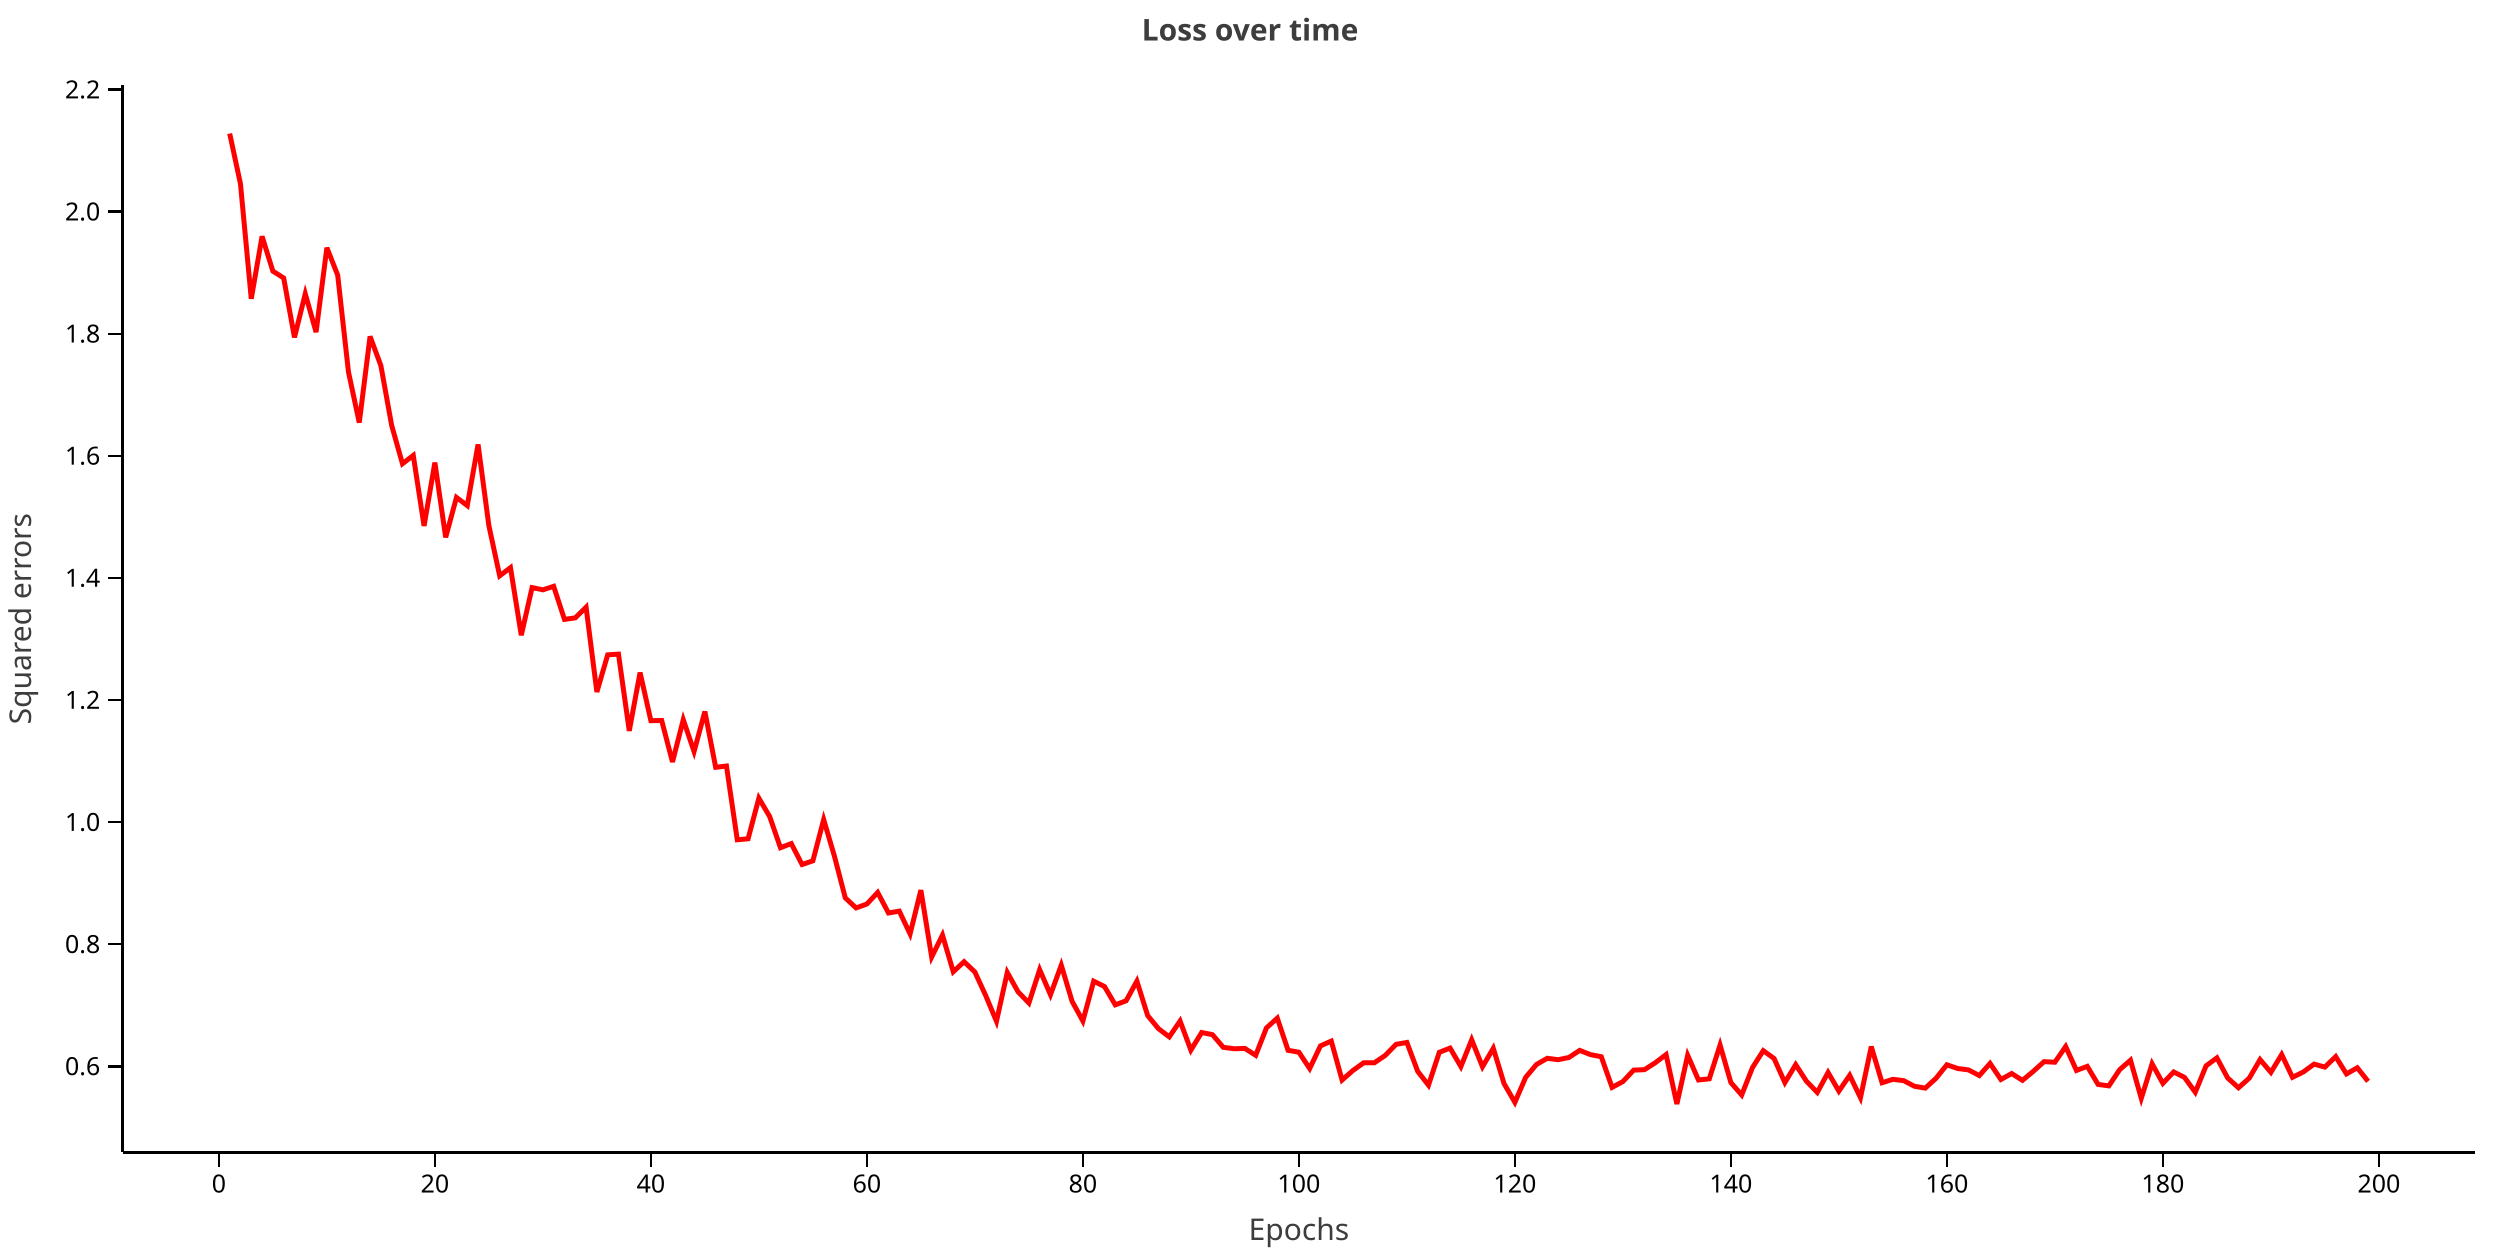
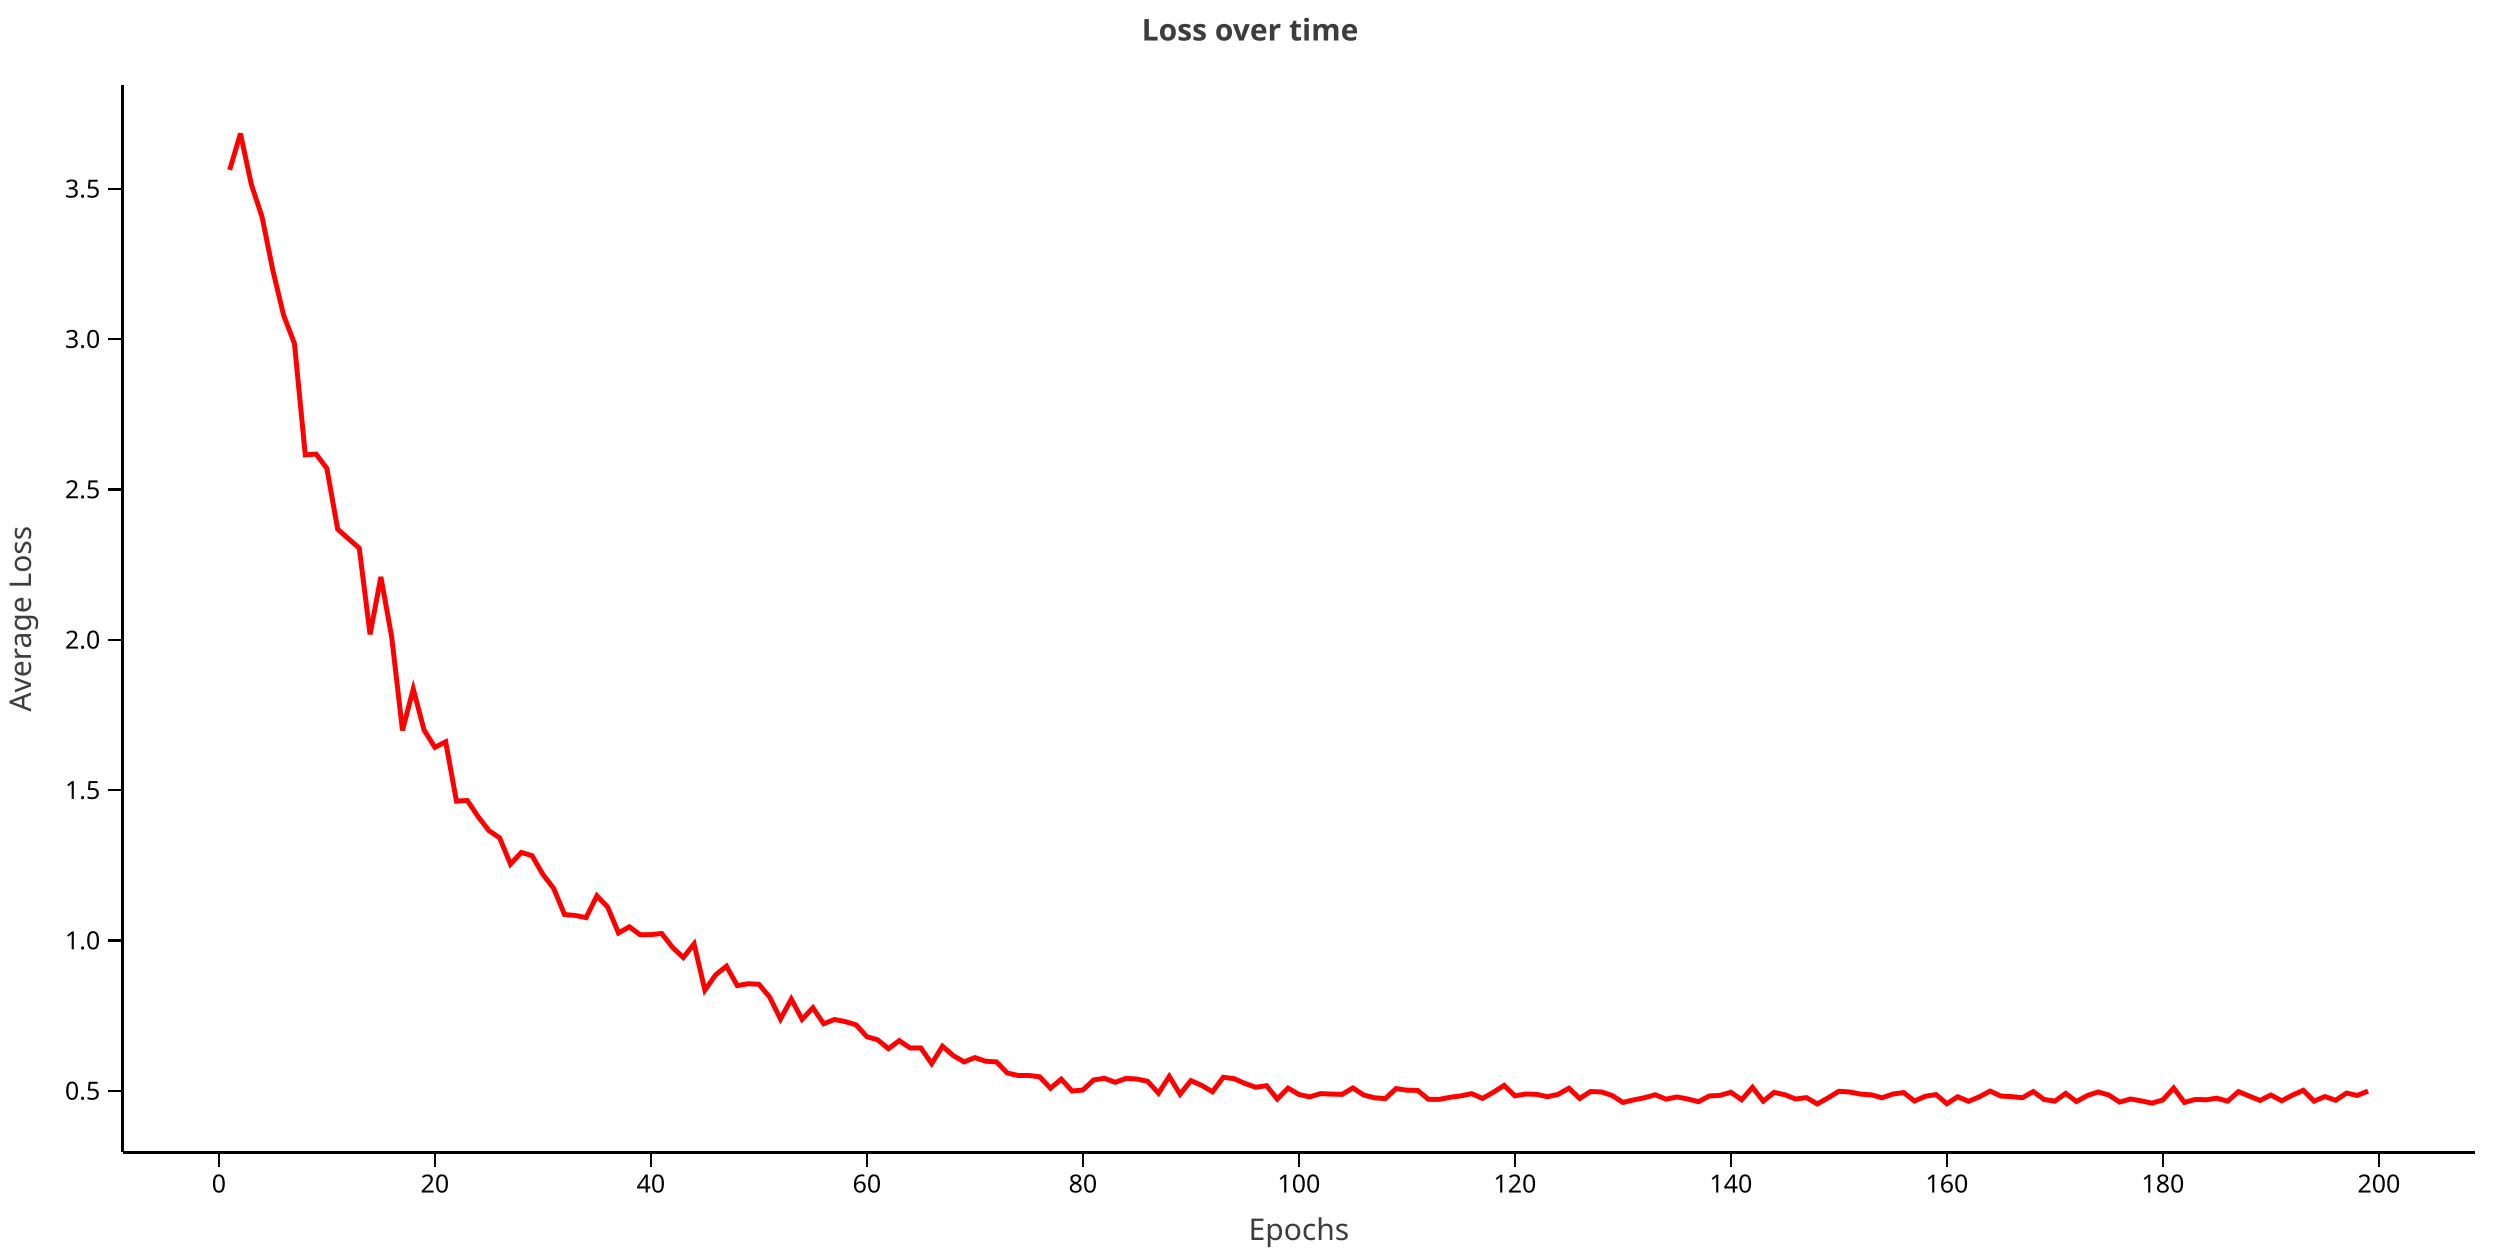
<svg xmlns="http://www.w3.org/2000/svg" class="plt-container" width="1000.0" height="500.0">
  <style type="text/css">
  .plt-container {
	font-family: "Lucida Grande", sans-serif;
}
text {
	font-size: 12px;
	fill: #3d3d3d;
}
.plt-glass-pane {
	cursor: crosshair;
}
.plt-data-tooltip text {
	font-size: 12px;
}
.plt-axis-tooltip text {
	font-size: 10px;
}
.plt-axis line {
	shape-rendering: crispedges;
}
.highlight {
	fill-opacity: 0.75;
}

.plt-plot-title {

  font-size: 16.0px;
  font-weight: bold;
}
.plt-axis .tick text {

  font-size: 10.0px;
}
.plt-axis.small-tick-font .tick text {

  font-size: 8.0px;
}
.plt-axis-title text {

  font-size: 12.0px;
}
.plt_legend .legend-title text {

  font-size: 12.0px;
  font-weight: bold;
}
.plt_legend text {

  font-size: 10.0px;
}

  </style>
  <g class="plt-plot">
    <g class="plt-plot-title" transform="translate(500.0 12.0 ) ">
      <text text-anchor="middle" dy="0.35em">
      Loss over time
      </text>
    </g>
    <g transform="translate(20.0 34.0 ) ">
      <g transform="translate(29.1 427.0 ) " class="plt-axis">
        <g class="tick" transform="translate(38.44816 0.0 ) ">
          <line stroke-width="1.0" stroke="rgb(0,0,0)" stroke-opacity="1.0" x2="0.0" y2="6.0">
          </line>
          <g transform="translate(0.0 9.0 ) ">
            <text style="fill:#000000;" text-anchor="middle" dy="0.7em">
            0
            </text>
          </g>
        </g>
        <g class="tick" transform="translate(124.8485 0.0 ) ">
          <line stroke-width="1.0" stroke="rgb(0,0,0)" stroke-opacity="1.0" x2="0.0" y2="6.0">
          </line>
          <g transform="translate(0.0 9.0 ) ">
            <text style="fill:#000000;" text-anchor="middle" dy="0.7em">
            20
            </text>
          </g>
        </g>
        <g class="tick" transform="translate(211.2489 0.0 ) ">
          <line stroke-width="1.0" stroke="rgb(0,0,0)" stroke-opacity="1.0" x2="0.0" y2="6.0">
          </line>
          <g transform="translate(0.0 9.0 ) ">
            <text style="fill:#000000;" text-anchor="middle" dy="0.7em">
            40
            </text>
          </g>
        </g>
        <g class="tick" transform="translate(297.6493 0.0 ) ">
          <line stroke-width="1.0" stroke="rgb(0,0,0)" stroke-opacity="1.0" x2="0.0" y2="6.0">
          </line>
          <g transform="translate(0.0 9.0 ) ">
            <text style="fill:#000000;" text-anchor="middle" dy="0.7em">
            60
            </text>
          </g>
        </g>
        <g class="tick" transform="translate(384.0496 0.0 ) ">
          <line stroke-width="1.0" stroke="rgb(0,0,0)" stroke-opacity="1.0" x2="0.0" y2="6.0">
          </line>
          <g transform="translate(0.0 9.0 ) ">
            <text style="fill:#000000;" text-anchor="middle" dy="0.7em">
            80
            </text>
          </g>
        </g>
        <g class="tick" transform="translate(470.45 0.0 ) ">
          <line stroke-width="1.0" stroke="rgb(0,0,0)" stroke-opacity="1.0" x2="0.0" y2="6.0">
          </line>
          <g transform="translate(0.0 9.0 ) ">
            <text style="fill:#000000;" text-anchor="middle" dy="0.7em">
            100
            </text>
          </g>
        </g>
        <g class="tick" transform="translate(556.8504 0.0 ) ">
          <line stroke-width="1.0" stroke="rgb(0,0,0)" stroke-opacity="1.0" x2="0.0" y2="6.0">
          </line>
          <g transform="translate(0.0 9.0 ) ">
            <text style="fill:#000000;" text-anchor="middle" dy="0.7em">
            120
            </text>
          </g>
        </g>
        <g class="tick" transform="translate(643.2507 0.0 ) ">
          <line stroke-width="1.0" stroke="rgb(0,0,0)" stroke-opacity="1.0" x2="0.0" y2="6.0">
          </line>
          <g transform="translate(0.0 9.0 ) ">
            <text style="fill:#000000;" text-anchor="middle" dy="0.7em">
            140
            </text>
          </g>
        </g>
        <g class="tick" transform="translate(729.6511 0.0 ) ">
          <line stroke-width="1.0" stroke="rgb(0,0,0)" stroke-opacity="1.0" x2="0.0" y2="6.0">
          </line>
          <g transform="translate(0.0 9.0 ) ">
            <text style="fill:#000000;" text-anchor="middle" dy="0.7em">
            160
            </text>
          </g>
        </g>
        <g class="tick" transform="translate(816.0515 0.0 ) ">
          <line stroke-width="1.0" stroke="rgb(0,0,0)" stroke-opacity="1.0" x2="0.0" y2="6.0">
          </line>
          <g transform="translate(0.0 9.0 ) ">
            <text style="fill:#000000;" text-anchor="middle" dy="0.7em">
            180
            </text>
          </g>
        </g>
        <g class="tick" transform="translate(902.4518 0.0 ) ">
          <line stroke-width="1.0" stroke="rgb(0,0,0)" stroke-opacity="1.0" x2="0.0" y2="6.0">
          </line>
          <g transform="translate(0.0 9.0 ) ">
            <text style="fill:#000000;" text-anchor="middle" dy="0.7em">
            200
            </text>
          </g>
        </g>
        <line x1="0.0" y1="0.0" x2="940.9" y2="0.0" stroke-width="1.0" stroke="rgb(0,0,0)" stroke-opacity="1.0">
        </line>
      </g>
      <g transform="translate(29.1 0.0 ) " class="plt-axis">
-         <g class="tick" transform="translate(0.0 392.536 ) ">
-           <line stroke-width="1.0" stroke="rgb(0,0,0)" stroke-opacity="1.0" x2="-6.0" y2="0.0">
-           </line>
-           <g transform="translate(-9.0 0.0 ) ">
-             <text style="fill:#000000;" text-anchor="end" dy="0.35em">
-             0.6
-             </text>
-           </g>
-         </g>
-         <g class="tick" transform="translate(0.0 343.6999 ) ">
-           <line stroke-width="1.0" stroke="rgb(0,0,0)" stroke-opacity="1.0" x2="-6.0" y2="0.0">
-           </line>
-           <g transform="translate(-9.0 0.0 ) ">
-             <text style="fill:#000000;" text-anchor="end" dy="0.35em">
-             0.8
-             </text>
-           </g>
-         </g>
-         <g class="tick" transform="translate(0.0 294.8638 ) ">
+         <g class="tick" transform="translate(0.0 402.3627 ) ">
+           <line stroke-width="1.0" stroke="rgb(0,0,0)" stroke-opacity="1.0" x2="-6.0" y2="0.0">
+           </line>
+           <g transform="translate(-9.0 0.0 ) ">
+             <text style="fill:#000000;" text-anchor="end" dy="0.35em">
+             0.5
+             </text>
+           </g>
+         </g>
+         <g class="tick" transform="translate(0.0 342.2229 ) ">
          <line stroke-width="1.0" stroke="rgb(0,0,0)" stroke-opacity="1.0" x2="-6.0" y2="0.0">
          </line>
          <g transform="translate(-9.0 0.0 ) ">
            <text style="fill:#000000;" text-anchor="end" dy="0.35em">
            1.0
            </text>
          </g>
        </g>
-         <g class="tick" transform="translate(0.0 246.0277 ) ">
-           <line stroke-width="1.0" stroke="rgb(0,0,0)" stroke-opacity="1.0" x2="-6.0" y2="0.0">
-           </line>
-           <g transform="translate(-9.0 0.0 ) ">
-             <text style="fill:#000000;" text-anchor="end" dy="0.35em">
-             1.2
-             </text>
-           </g>
-         </g>
-         <g class="tick" transform="translate(0.0 197.1916 ) ">
-           <line stroke-width="1.0" stroke="rgb(0,0,0)" stroke-opacity="1.0" x2="-6.0" y2="0.0">
-           </line>
-           <g transform="translate(-9.0 0.0 ) ">
-             <text style="fill:#000000;" text-anchor="end" dy="0.35em">
-             1.4
-             </text>
-           </g>
-         </g>
-         <g class="tick" transform="translate(0.0 148.3555 ) ">
-           <line stroke-width="1.0" stroke="rgb(0,0,0)" stroke-opacity="1.0" x2="-6.0" y2="0.0">
-           </line>
-           <g transform="translate(-9.0 0.0 ) ">
-             <text style="fill:#000000;" text-anchor="end" dy="0.35em">
-             1.6
-             </text>
-           </g>
-         </g>
-         <g class="tick" transform="translate(0.0 99.51935 ) ">
-           <line stroke-width="1.0" stroke="rgb(0,0,0)" stroke-opacity="1.0" x2="-6.0" y2="0.0">
-           </line>
-           <g transform="translate(-9.0 0.0 ) ">
-             <text style="fill:#000000;" text-anchor="end" dy="0.35em">
-             1.8
-             </text>
-           </g>
-         </g>
-         <g class="tick" transform="translate(0.0 50.68323 ) ">
+         <g class="tick" transform="translate(0.0 282.0832 ) ">
+           <line stroke-width="1.0" stroke="rgb(0,0,0)" stroke-opacity="1.0" x2="-6.0" y2="0.0">
+           </line>
+           <g transform="translate(-9.0 0.0 ) ">
+             <text style="fill:#000000;" text-anchor="end" dy="0.35em">
+             1.5
+             </text>
+           </g>
+         </g>
+         <g class="tick" transform="translate(0.0 221.9434 ) ">
          <line stroke-width="1.0" stroke="rgb(0,0,0)" stroke-opacity="1.0" x2="-6.0" y2="0.0">
          </line>
          <g transform="translate(-9.0 0.0 ) ">
            <text style="fill:#000000;" text-anchor="end" dy="0.35em">
            2.0
            </text>
          </g>
        </g>
-         <g class="tick" transform="translate(0.0 1.847114 ) ">
-           <line stroke-width="1.0" stroke="rgb(0,0,0)" stroke-opacity="1.0" x2="-6.0" y2="0.0">
-           </line>
-           <g transform="translate(-9.0 0.0 ) ">
-             <text style="fill:#000000;" text-anchor="end" dy="0.35em">
-             2.2
+         <g class="tick" transform="translate(0.0 161.8037 ) ">
+           <line stroke-width="1.0" stroke="rgb(0,0,0)" stroke-opacity="1.0" x2="-6.0" y2="0.0">
+           </line>
+           <g transform="translate(-9.0 0.0 ) ">
+             <text style="fill:#000000;" text-anchor="end" dy="0.35em">
+             2.5
+             </text>
+           </g>
+         </g>
+         <g class="tick" transform="translate(0.0 101.664 ) ">
+           <line stroke-width="1.0" stroke="rgb(0,0,0)" stroke-opacity="1.0" x2="-6.0" y2="0.0">
+           </line>
+           <g transform="translate(-9.0 0.0 ) ">
+             <text style="fill:#000000;" text-anchor="end" dy="0.35em">
+             3.0
+             </text>
+           </g>
+         </g>
+         <g class="tick" transform="translate(0.0 41.52422 ) ">
+           <line stroke-width="1.0" stroke="rgb(0,0,0)" stroke-opacity="1.0" x2="-6.0" y2="0.0">
+           </line>
+           <g transform="translate(-9.0 0.0 ) ">
+             <text style="fill:#000000;" text-anchor="end" dy="0.35em">
+             3.5
            </text>
          </g>
        </g>
        <line x1="0.0" y1="0.0" x2="0.0" y2="427.0" stroke-width="1.0" stroke="rgb(0,0,0)" stroke-opacity="1.0">
        </line>
      </g>
      <g transform="translate(29.1 0.0 ) " clip-path="url(#lplt-clip0)" clip-bounds-jfx="[rect (0.0, 0.0), (940.9, 427.0)]">
        <defs>
          <clipPath id="lplt-clip0">
            <rect x="0.0" y="0.0" width="940.9" height="427.0">
            </rect>
          </clipPath>
        </defs>
        <g>
-           <path d="M42.768 19.409 L42.768 19.409 L47.088 39.537 L51.408 85.512 L55.728 60.53 L60.048 74.451 L64.368 77.198 L68.688 100.971 L73.008 83.498 L77.328 98.857 L81.648 65.081 L85.968 76.031 L90.288 114.794 L94.608 135.047 L98.928 100.558 L103.248 112.243 L107.568 136.175 L111.888 151.484 L116.208 148.165 L120.529 176.366 L124.849 151.02 L129.169 180.951 L133.489 164.968 L137.809 168.236 L142.129 143.776 L146.449 176.27 L150.769 196.33 L155.089 193.048 L159.409 220.102 L163.729 201.042 L168.049 201.93 L172.369 200.539 L176.689 213.744 L181.009 213.153 L185.329 208.877 L189.649 242.79 L193.969 227.944 L198.289 227.647 L202.609 258.359 L206.929 235.018 L211.249 254.273 L215.569 254.194 L219.889 270.8 L224.209 253.9 L228.529 266.613 L232.849 250.599 L237.169 272.918 L241.489 272.406 L245.809 301.913 L250.129 301.521 L254.449 285.275 L258.769 292.629 L263.089 305.08 L267.409 303.438 L271.729 311.802 L276.049 310.332 L280.369 293.844 L284.689 308.532 L289.009 325.148 L293.329 329.171 L297.649 327.609 L301.969 322.99 L306.289 331.188 L310.609 330.445 L314.929 339.575 L319.249 322.05 L323.569 348.803 L327.889 340.05 L332.209 354.708 L336.529 350.679 L340.849 354.807 L345.169 364.2 L349.489 374.52 L353.81 354.975 L358.13 362.736 L362.45 367.206 L366.77 353.874 L371.09 363.891 L375.41 352.066 L379.73 366.525 L384.05 374.396 L388.37 358.481 L392.69 360.602 L397.01 367.926 L401.33 366.326 L405.65 358.454 L409.97 372.235 L414.29 377.469 L418.61 380.749 L422.93 374.407 L427.25 386.046 L431.57 379.003 L435.89 379.872 L440.21 384.927 L444.53 385.491 L448.85 385.378 L453.17 388.118 L457.49 377.143 L461.81 373.262 L466.13 386.129 L470.45 386.885 L474.77 393.404 L479.09 384.343 L483.41 382.433 L487.73 398.017 L492.05 394.211 L496.37 391.112 L500.69 391.097 L505.01 388.157 L509.33 383.734 L513.65 382.979 L517.97 394.51 L522.29 400.075 L526.61 386.933 L530.93 385.231 L535.25 392.628 L539.57 381.912 L543.89 392.71 L548.21 385.323 L552.53 399.463 L556.85 406.941 L561.17 396.936 L565.49 391.794 L569.81 389.318 L574.13 389.888 L578.45 388.998 L582.77 386.155 L587.09 387.849 L591.411 388.688 L595.731 400.951 L600.051 398.63 L604.371 394.048 L608.691 393.866 L613.011 391.102 L617.331 387.834 L621.651 407.591 L625.971 388.122 L630.291 397.99 L634.611 397.522 L638.931 384.025 L643.251 399.033 L647.571 403.991 L651.891 393.03 L656.211 386.271 L660.531 389.4 L664.851 399.03 L669.171 391.859 L673.491 398.508 L677.811 402.956 L682.131 394.997 L686.451 402.445 L690.771 396.13 L695.091 405.079 L699.411 384.631 L703.731 399.101 L708.051 397.73 L712.371 398.262 L716.691 400.51 L721.011 401.245 L725.331 397.291 L729.651 391.913 L733.971 393.403 L738.291 393.959 L742.611 396.225 L746.931 391.371 L751.251 397.8 L755.571 395.408 L759.891 398.135 L764.211 394.544 L768.531 390.658 L772.851 390.888 L777.171 384.622 L781.491 394.181 L785.811 392.538 L790.131 399.77 L794.451 400.346 L798.771 393.859 L803.091 390.094 L807.411 405.333 L811.731 391.514 L816.051 399.333 L820.371 394.776 L824.692 396.947 L829.012 402.895 L833.332 392.334 L837.652 389.153 L841.972 397.189 L846.292 401.102 L850.612 397.241 L854.932 389.839 L859.252 394.94 L863.572 387.821 L867.892 396.919 L872.212 394.801 L876.532 391.65 L880.852 392.836 L885.172 388.658 L889.492 395.57 L893.812 393.103 L898.132 398.537 " fill="none" stroke-width="2.0" stroke="rgb(255,0,0)" stroke-opacity="1.0">
+           <path d="M42.768 33.979 L42.768 33.979 L47.088 19.409 L51.408 39.68 L55.728 52.79 L60.048 74.177 L64.368 92.157 L68.688 103.417 L73.008 147.946 L77.328 147.62 L81.648 153.371 L85.968 177.694 L90.288 181.508 L94.608 185.268 L98.928 219.759 L103.248 196.768 L107.568 220.743 L111.888 258.175 L116.208 241.589 L120.529 258.031 L124.849 264.932 L129.169 262.718 L133.489 286.456 L137.809 286.205 L142.129 292.618 L146.449 298.246 L150.769 301.16 L155.089 311.652 L159.409 306.978 L163.729 308.287 L168.049 315.764 L172.369 321.35 L176.689 331.8 L181.009 332.196 L185.329 333.05 L189.649 324.336 L193.969 328.83 L198.289 339.174 L202.609 336.734 L206.929 339.882 L211.249 339.851 L215.569 339.375 L219.889 344.919 L224.209 349.032 L228.529 343.541 L232.849 362.053 L237.169 355.931 L241.489 352.476 L245.809 360.232 L250.129 359.495 L254.449 359.706 L258.769 364.852 L263.089 373.622 L267.409 365.652 L271.729 373.742 L276.049 369.099 L280.369 375.497 L284.689 373.796 L289.009 374.639 L293.329 375.928 L297.649 380.688 L301.969 381.932 L306.289 385.478 L310.609 382.254 L314.929 385.188 L319.249 385.195 L323.569 391.447 L327.889 384.496 L332.209 388.233 L336.529 390.761 L340.849 389.035 L345.169 390.497 L349.489 390.747 L353.81 395.204 L358.13 396.195 L362.45 396.18 L366.77 396.722 L371.09 401.297 L375.41 397.659 L379.73 402.413 L384.05 402.002 L388.37 397.965 L392.69 397.32 L397.01 398.922 L401.33 397.334 L405.65 397.615 L409.97 398.516 L414.29 403.258 L418.61 396.552 L422.93 403.687 L427.25 398.256 L431.57 400.157 L435.89 402.706 L440.21 396.905 L444.53 397.478 L448.85 399.371 L453.17 400.908 L457.49 400.27 L461.81 405.631 L466.13 401.237 L470.45 403.789 L474.77 404.767 L479.09 403.439 L483.41 403.628 L487.73 403.755 L492.05 401.181 L496.37 403.995 L500.69 405.12 L505.01 405.448 L509.33 401.444 L513.65 402.068 L517.97 402.18 L522.29 405.731 L526.61 405.746 L530.93 404.922 L535.25 404.343 L539.57 403.463 L543.89 405.362 L548.21 402.938 L552.53 400.167 L556.85 404.348 L561.17 403.613 L565.49 403.731 L569.81 404.685 L574.13 403.753 L578.45 401.285 L582.77 405.397 L587.09 402.619 L591.411 402.778 L595.731 404.182 L600.051 406.975 L604.371 405.95 L608.691 405.094 L613.011 403.912 L617.331 405.667 L621.651 404.778 L625.971 405.594 L630.291 406.682 L634.611 404.39 L638.931 404.149 L643.251 402.925 L647.571 405.913 L651.891 400.944 L656.211 406.469 L660.531 402.955 L664.851 403.904 L669.171 405.601 L673.491 405.041 L677.811 407.591 L682.131 405.149 L686.451 402.512 L690.771 402.787 L695.091 403.647 L699.411 403.935 L703.731 405.117 L708.051 403.604 L712.371 403.049 L716.691 406.408 L721.011 404.514 L725.331 403.824 L729.651 407.494 L733.971 404.701 L738.291 406.526 L742.611 404.732 L746.931 402.443 L751.251 404.42 L755.571 404.654 L759.891 405.084 L764.211 402.615 L768.531 405.803 L772.851 406.454 L777.171 403.349 L781.491 406.613 L785.811 404.22 L790.131 402.786 L794.451 404.019 L798.771 406.839 L803.091 405.606 L807.411 406.35 L811.731 407.261 L816.051 405.954 L820.371 401.225 L824.692 406.986 L829.012 405.77 L833.332 405.912 L837.652 405.278 L841.972 406.478 L846.292 402.635 L850.612 404.433 L854.932 406.173 L859.252 404 L863.572 406.304 L867.892 404.049 L872.212 402.134 L876.532 406.462 L880.852 404.623 L885.172 406.108 L889.492 403.234 L893.812 404.17 L898.132 402.428 " fill="none" stroke-width="2.0" stroke="rgb(255,0,0)" stroke-opacity="1.0">
          </path>
        </g>
      </g>
    </g>
    <g class="plt-axis">
      <g transform="translate(4.0 247.5 ) rotate(-90.0 ) " class="plt-axis-title">
        <text text-anchor="middle" dy="0.7em">
-         Squared errors
+         Average Loss
        </text>
      </g>
    </g>
    <g class="plt-axis">
      <g transform="translate(519.55 496.0 ) " class="plt-axis-title">
        <text text-anchor="middle">
        Epochs
        </text>
      </g>
    </g>
  </g>
  <g>
    <g>
    </g>
  </g>
  <rect class="plt-glass-pane" opacity="0.0" width="1000.0" height="500.0">
  </rect>
</svg>
